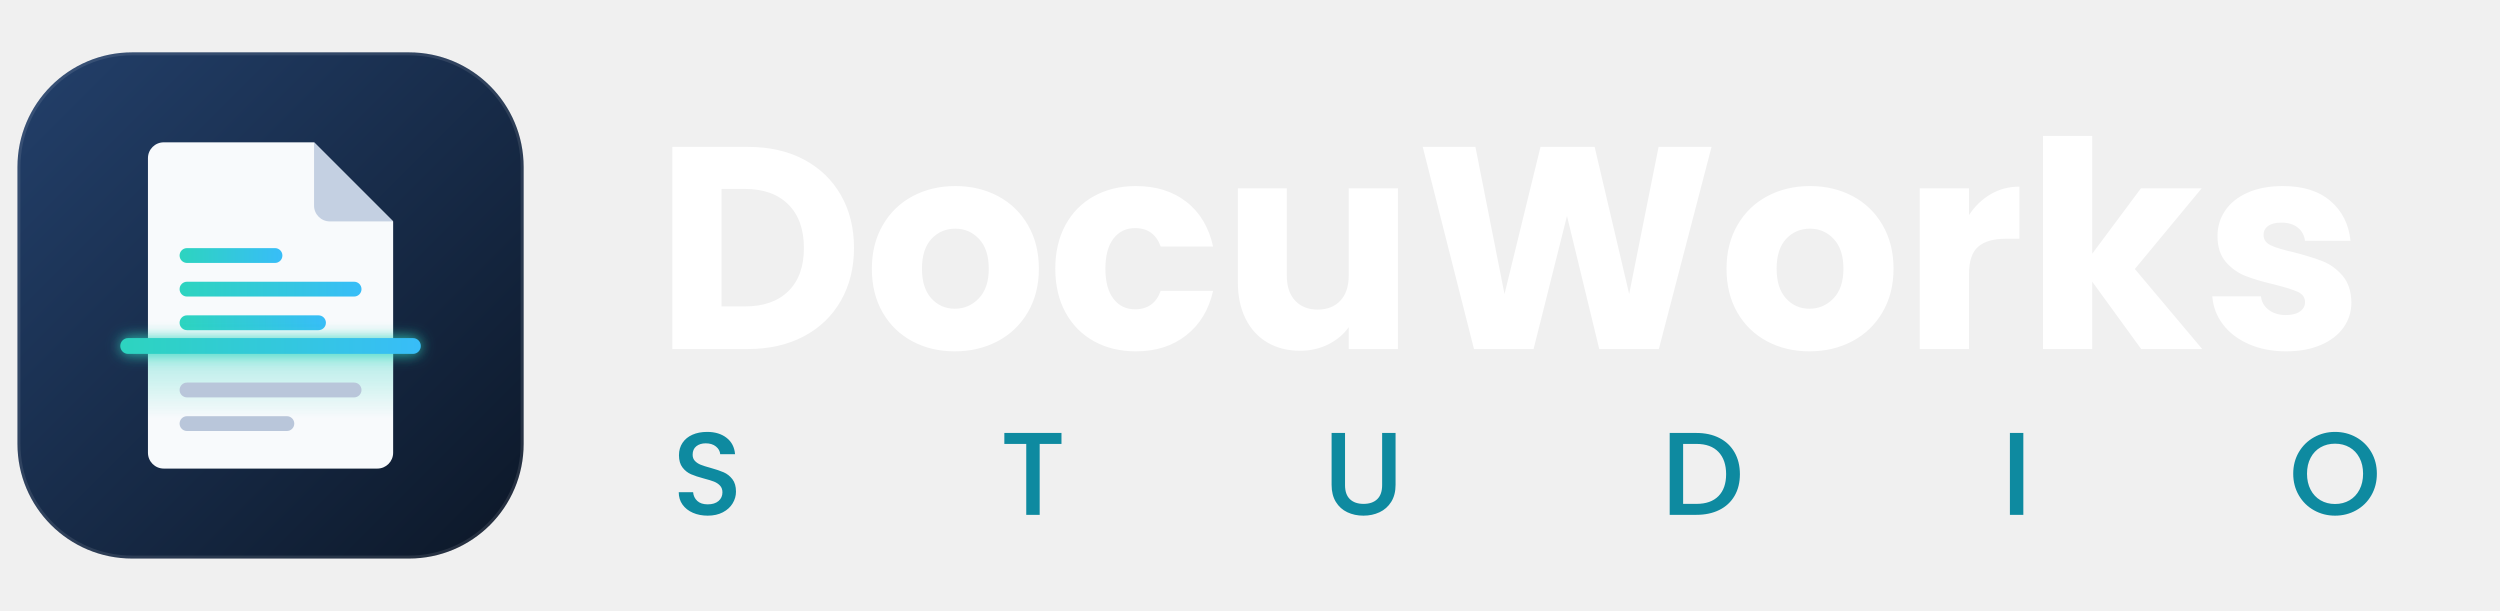
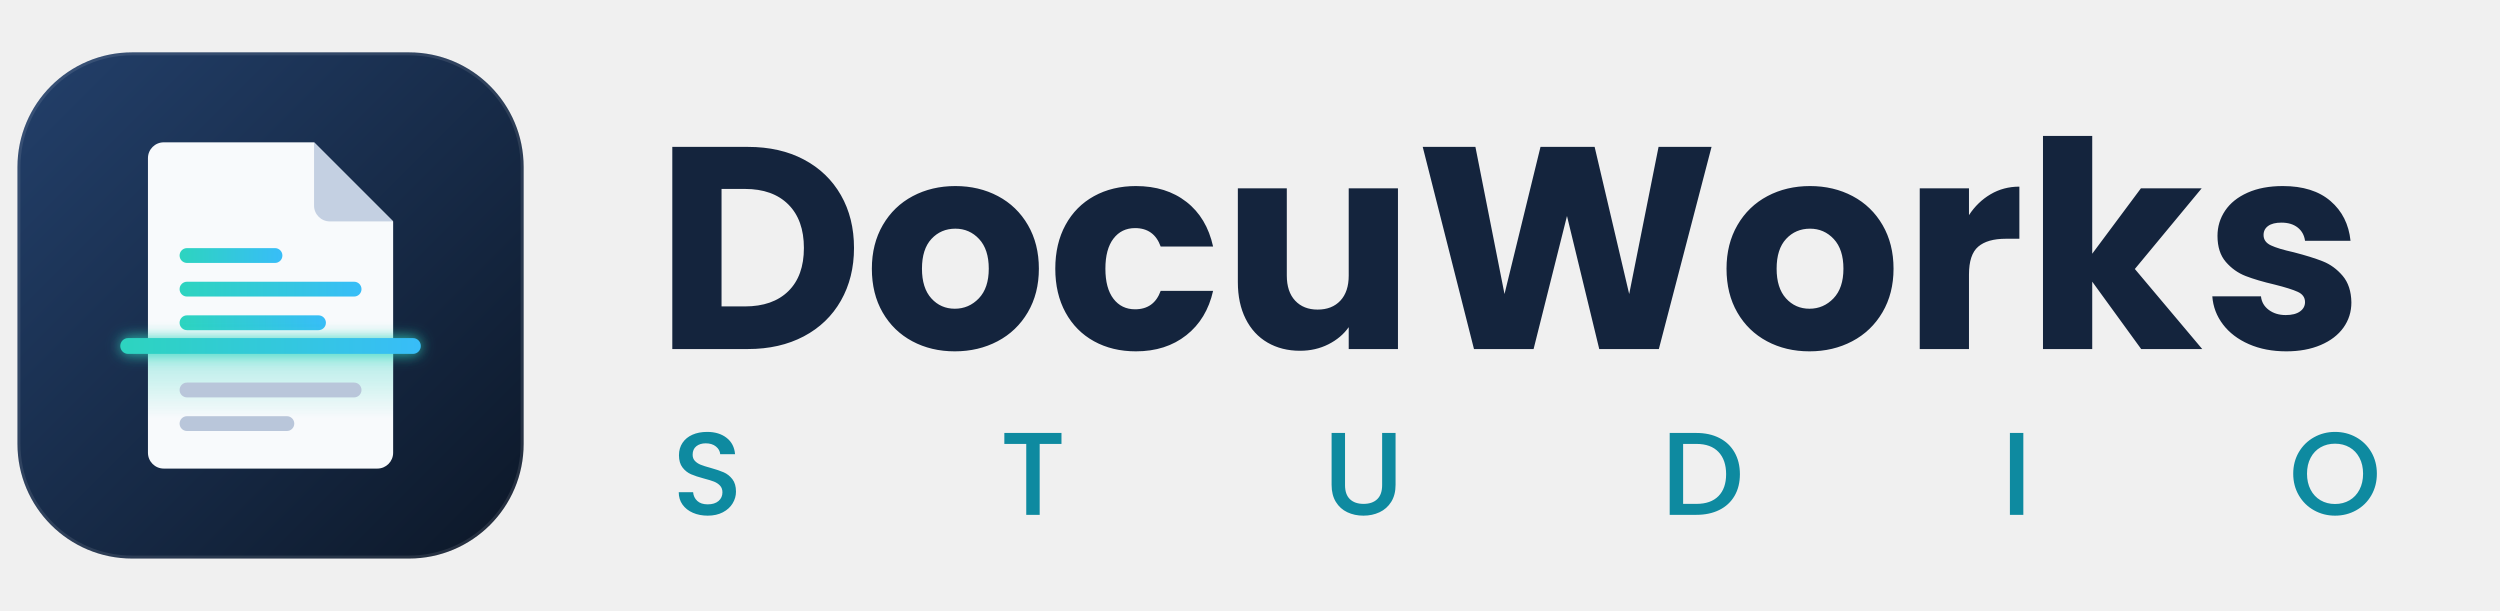
<svg xmlns="http://www.w3.org/2000/svg" viewBox="0 0 573 140" width="573" height="140" role="img" aria-label="DocuWorks Studio">
  <g transform="translate(4 12) scale(.2266)">
    <defs>
      <linearGradient id="tile" x1="0" y1="0" x2="1" y2="1">
        <stop offset="0" stop-color="#23406b" />
        <stop offset="1" stop-color="#0c1727" />
      </linearGradient>
      <linearGradient id="beam" x1="0" y1="0" x2="1" y2="0">
        <stop offset="0" stop-color="#2dd4bf" />
        <stop offset="1" stop-color="#38bdf8" />
      </linearGradient>
      <linearGradient id="cone" x1="0" y1="0" x2="0" y2="1">
        <stop offset="0" stop-color="#2dd4bf" stop-opacity=".38" />
        <stop offset="1" stop-color="#2dd4bf" stop-opacity="0" />
      </linearGradient>
      <clipPath id="sheet">
        <path d="M148 91H300L380 171V405A16 16 0 0 1 364 421H148A16 16 0 0 1 132 405V107A16 16 0 0 1 148 91Z" />
      </clipPath>
      <filter id="glow" x="-20%" y="-200%" width="140%" height="500%">
        <feGaussianBlur stdDeviation="7" />
      </filter>
    </defs>
    <rect width="512" height="512" rx="116" fill="url(#tile)" />
    <rect x="1.5" y="1.5" width="509" height="509" rx="114.5" fill="none" stroke="#fff" stroke-opacity=".10" stroke-width="3" />
    <path d="M148 91H300L380 171V405A16 16 0 0 1 364 421H148A16 16 0 0 1 132 405V107A16 16 0 0 1 148 91Z" fill="#f8fafc" />
    <path d="M300 91V155A16 16 0 0 0 316 171H380Z" fill="#c4d0e2" />
    <rect x="164" y="198" width="104" height="15" rx="7.5" fill="url(#beam)" />
    <rect x="164" y="232" width="184" height="15" rx="7.5" fill="url(#beam)" />
    <rect x="164" y="266" width="148" height="15" rx="7.5" fill="url(#beam)" />
    <g clip-path="url(#sheet)">
      <rect x="132" y="300" width="248" height="70" fill="url(#cone)" />
    </g>
    <rect x="104" y="288" width="304" height="18" rx="9" fill="#2dd4bf" opacity=".85" filter="url(#glow)" />
    <rect x="104" y="289" width="304" height="16" rx="8" fill="url(#beam)" />
    <rect x="164" y="334" width="184" height="15" rx="7.5" fill="#b9c6da" />
    <rect x="164" y="368" width="116" height="15" rx="7.5" fill="#b9c6da" />
  </g>
-   <path d="M195.738 56.834Q195.738 63.632 192.735 68.912Q189.732 74.192 184.221 77.096Q178.71 80.0 171.45 80.0H154.092V33.668H171.45Q178.776 33.668 184.254 36.572Q189.732 39.476 192.735 44.723Q195.738 49.97 195.738 56.834ZM184.254 56.834Q184.254 50.432 180.69 46.868Q177.126 43.304 170.724 43.304H165.378V70.232H170.724Q177.126 70.232 180.69 66.734Q184.254 63.236 184.254 56.834Z M199.83 61.586Q199.83 55.91 202.338 51.587Q204.846 47.264 209.202 44.954Q213.558 42.644 218.97 42.644Q224.382 42.644 228.738 44.954Q233.094 47.264 235.602 51.587Q238.11 55.91 238.11 61.586Q238.11 67.262 235.569 71.585Q233.028 75.908 228.639 78.218Q224.25 80.528 218.838 80.528Q213.426 80.528 209.103 78.218Q204.78 75.908 202.305 71.618Q199.83 67.328 199.83 61.586ZM226.626 61.586Q226.626 57.164 224.415 54.788Q222.204 52.412 218.97 52.412Q215.67 52.412 213.492 54.755Q211.314 57.098 211.314 61.586Q211.314 66.008 213.459 68.384Q215.604 70.76 218.838 70.76Q222.072 70.76 224.349 68.384Q226.626 66.008 226.626 61.586Z M260.352 42.644Q267.282 42.644 271.935 46.274Q276.588 49.904 278.04 56.504H266.028Q264.51 52.28 260.154 52.28Q257.052 52.28 255.204 54.689Q253.356 57.098 253.356 61.586Q253.356 66.074 255.204 68.483Q257.052 70.892 260.154 70.892Q264.51 70.892 266.028 66.668H278.04Q276.588 73.136 271.902 76.832Q267.216 80.528 260.352 80.528Q254.94 80.528 250.749 78.218Q246.558 75.908 244.215 71.618Q241.872 67.328 241.872 61.586Q241.872 55.844 244.215 51.554Q246.558 47.264 250.749 44.954Q254.94 42.644 260.352 42.644Z M320.412 43.172V80.0H309.126V74.984Q307.41 77.426 304.473 78.911Q301.536 80.396 297.972 80.396Q293.748 80.396 290.514 78.515Q287.28 76.634 285.498 73.07Q283.716 69.506 283.716 64.688V43.172H294.936V63.17Q294.936 66.866 296.85 68.912Q298.764 70.958 301.998 70.958Q305.298 70.958 307.212 68.912Q309.126 66.866 309.126 63.17V43.172Z M392.286 33.668 380.208 80.0H366.546L359.154 49.508L351.498 80.0H337.836L326.088 33.668H338.166L344.832 67.394L353.082 33.668H365.49L373.41 67.394L380.142 33.668Z M395.718 61.586Q395.718 55.91 398.226 51.587Q400.734 47.264 405.09 44.954Q409.446 42.644 414.858 42.644Q420.27 42.644 424.626 44.954Q428.982 47.264 431.49 51.587Q433.998 55.91 433.998 61.586Q433.998 67.262 431.457 71.585Q428.916 75.908 424.527 78.218Q420.138 80.528 414.726 80.528Q409.314 80.528 404.991 78.218Q400.668 75.908 398.193 71.618Q395.718 67.328 395.718 61.586ZM422.514 61.586Q422.514 57.164 420.303 54.788Q418.092 52.412 414.858 52.412Q411.558 52.412 409.38 54.755Q407.202 57.098 407.202 61.586Q407.202 66.008 409.347 68.384Q411.492 70.76 414.726 70.76Q417.96 70.76 420.237 68.384Q422.514 66.008 422.514 61.586Z M462.84 42.776V54.722H459.738Q455.514 54.722 453.402 56.537Q451.29 58.352 451.29 62.906V80.0H440.004V43.172H451.29V49.31Q453.27 46.274 456.24 44.525Q459.21 42.776 462.84 42.776Z M490.758 80.0 479.538 64.556V80.0H468.252V31.16H479.538V58.154L490.692 43.172H504.618L489.306 61.652L504.75 80.0Z M507.06 67.922H518.214Q518.412 69.836 519.996 71.024Q521.58 72.212 523.89 72.212Q526.002 72.212 527.157 71.387Q528.312 70.562 528.312 69.242Q528.312 67.658 526.662 66.899Q525.012 66.14 521.316 65.216Q517.356 64.292 514.716 63.269Q512.076 62.246 510.162 60.035Q508.248 57.824 508.248 54.062Q508.248 50.894 509.997 48.287Q511.746 45.68 515.145 44.162Q518.544 42.644 523.23 42.644Q530.16 42.644 534.153 46.076Q538.146 49.508 538.74 55.184H528.312Q528.048 53.27 526.629 52.148Q525.21 51.026 522.9 51.026Q520.92 51.026 519.864 51.785Q518.808 52.544 518.808 53.864Q518.808 55.448 520.491 56.24Q522.174 57.032 525.738 57.824Q529.83 58.88 532.404 59.903Q534.978 60.926 536.925 63.203Q538.872 65.48 538.938 69.308Q538.938 72.542 537.123 75.083Q535.308 77.624 531.909 79.076Q528.51 80.528 524.022 80.528Q519.204 80.528 515.442 78.878Q511.68 77.228 509.502 74.357Q507.324 71.486 507.06 67.922Z" fill="#ffffff" />
+   <path d="M195.738 56.834Q195.738 63.632 192.735 68.912Q189.732 74.192 184.221 77.096Q178.71 80.0 171.45 80.0H154.092V33.668H171.45Q178.776 33.668 184.254 36.572Q189.732 39.476 192.735 44.723Q195.738 49.97 195.738 56.834ZM184.254 56.834Q184.254 50.432 180.69 46.868Q177.126 43.304 170.724 43.304H165.378V70.232H170.724Q177.126 70.232 180.69 66.734Q184.254 63.236 184.254 56.834Z M199.83 61.586Q199.83 55.91 202.338 51.587Q204.846 47.264 209.202 44.954Q213.558 42.644 218.97 42.644Q224.382 42.644 228.738 44.954Q233.094 47.264 235.602 51.587Q238.11 55.91 238.11 61.586Q238.11 67.262 235.569 71.585Q233.028 75.908 228.639 78.218Q224.25 80.528 218.838 80.528Q213.426 80.528 209.103 78.218Q204.78 75.908 202.305 71.618Q199.83 67.328 199.83 61.586ZM226.626 61.586Q226.626 57.164 224.415 54.788Q222.204 52.412 218.97 52.412Q215.67 52.412 213.492 54.755Q211.314 57.098 211.314 61.586Q211.314 66.008 213.459 68.384Q215.604 70.76 218.838 70.76Q222.072 70.76 224.349 68.384Q226.626 66.008 226.626 61.586Z M260.352 42.644Q267.282 42.644 271.935 46.274Q276.588 49.904 278.04 56.504H266.028Q264.51 52.28 260.154 52.28Q257.052 52.28 255.204 54.689Q253.356 57.098 253.356 61.586Q253.356 66.074 255.204 68.483Q257.052 70.892 260.154 70.892Q264.51 70.892 266.028 66.668H278.04Q276.588 73.136 271.902 76.832Q267.216 80.528 260.352 80.528Q254.94 80.528 250.749 78.218Q246.558 75.908 244.215 71.618Q241.872 67.328 241.872 61.586Q241.872 55.844 244.215 51.554Q246.558 47.264 250.749 44.954Q254.94 42.644 260.352 42.644Z M320.412 43.172V80.0H309.126V74.984Q307.41 77.426 304.473 78.911Q301.536 80.396 297.972 80.396Q293.748 80.396 290.514 78.515Q287.28 76.634 285.498 73.07Q283.716 69.506 283.716 64.688V43.172H294.936V63.17Q294.936 66.866 296.85 68.912Q298.764 70.958 301.998 70.958Q305.298 70.958 307.212 68.912Q309.126 66.866 309.126 63.17V43.172Z M392.286 33.668 380.208 80.0H366.546L359.154 49.508L351.498 80.0H337.836L326.088 33.668H338.166L344.832 67.394L353.082 33.668H365.49L373.41 67.394L380.142 33.668Z M395.718 61.586Q395.718 55.91 398.226 51.587Q400.734 47.264 405.09 44.954Q409.446 42.644 414.858 42.644Q420.27 42.644 424.626 44.954Q428.982 47.264 431.49 51.587Q433.998 55.91 433.998 61.586Q433.998 67.262 431.457 71.585Q428.916 75.908 424.527 78.218Q420.138 80.528 414.726 80.528Q409.314 80.528 404.991 78.218Q400.668 75.908 398.193 71.618Q395.718 67.328 395.718 61.586ZM422.514 61.586Q422.514 57.164 420.303 54.788Q418.092 52.412 414.858 52.412Q411.558 52.412 409.38 54.755Q407.202 57.098 407.202 61.586Q407.202 66.008 409.347 68.384Q411.492 70.76 414.726 70.76Q417.96 70.76 420.237 68.384Q422.514 66.008 422.514 61.586Z M462.84 42.776V54.722H459.738Q455.514 54.722 453.402 56.537Q451.29 58.352 451.29 62.906V80.0H440.004V43.172H451.29V49.31Q453.27 46.274 456.24 44.525Q459.21 42.776 462.84 42.776Z M490.758 80.0 479.538 64.556V80.0H468.252V31.16H479.538V58.154L490.692 43.172H504.618L489.306 61.652L504.75 80.0Z M507.06 67.922H518.214Q518.412 69.836 519.996 71.024Q521.58 72.212 523.89 72.212Q526.002 72.212 527.157 71.387Q528.312 70.562 528.312 69.242Q528.312 67.658 526.662 66.899Q525.012 66.14 521.316 65.216Q517.356 64.292 514.716 63.269Q512.076 62.246 510.162 60.035Q508.248 57.824 508.248 54.062Q508.248 50.894 509.997 48.287Q511.746 45.68 515.145 44.162Q518.544 42.644 523.23 42.644Q530.16 42.644 534.153 46.076Q538.146 49.508 538.74 55.184H528.312Q528.048 53.27 526.629 52.148Q525.21 51.026 522.9 51.026Q520.92 51.026 519.864 51.785Q518.808 52.544 518.808 53.864Q518.808 55.448 520.491 56.24Q522.174 57.032 525.738 57.824Q529.83 58.88 532.404 59.903Q534.978 60.926 536.925 63.203Q538.872 65.48 538.938 69.308Q538.938 72.542 537.123 75.083Q535.308 77.624 531.909 79.076Q528.51 80.528 524.022 80.528Q519.204 80.528 515.442 78.878Q511.68 77.228 509.502 74.357Q507.324 71.486 507.06 67.922Z" fill="#14243d" />
  <path d="M155.566 112.816H158.86Q158.968 114.031 159.819 114.814Q160.669 115.597 162.208 115.597Q163.801 115.597 164.692 114.827Q165.583 114.058 165.583 112.843Q165.583 111.898 165.029 111.304Q164.476 110.71 163.653 110.386Q162.829 110.062 161.371 109.684Q159.535 109.198 158.387 108.698Q157.24 108.199 156.43 107.146Q155.62 106.093 155.62 104.338Q155.62 102.718 156.43 101.503Q157.24 100.288 158.698 99.64Q160.156 98.992 162.073 98.992Q164.8 98.992 166.541 100.356Q168.283 101.719 168.472 104.095H165.07Q164.989 103.069 164.098 102.34Q163.207 101.611 161.749 101.611Q160.426 101.611 159.589 102.286Q158.752 102.961 158.752 104.23Q158.752 105.094 159.279 105.647Q159.805 106.201 160.615 106.525Q161.425 106.849 162.829 107.227Q164.692 107.74 165.867 108.253Q167.041 108.766 167.864 109.833Q168.688 110.899 168.688 112.681Q168.688 114.112 167.918 115.381Q167.149 116.65 165.678 117.419Q164.206 118.189 162.208 118.189Q160.318 118.189 158.806 117.528Q157.294 116.866 156.43 115.651Q155.566 114.436 155.566 112.816Z M243.29 99.235V101.746H238.295V118.0H235.217V101.746H230.195V99.235Z M308.28 99.235V111.196Q308.28 113.329 309.401 114.409Q310.521 115.489 312.519 115.489Q314.544 115.489 315.665 114.409Q316.785 113.329 316.785 111.196V99.235H319.863V111.142Q319.863 113.437 318.864 115.03Q317.865 116.623 316.191 117.406Q314.517 118.189 312.492 118.189Q310.467 118.189 308.807 117.406Q307.146 116.623 306.174 115.03Q305.202 113.437 305.202 111.142V99.235Z M398.786 108.685Q398.786 111.547 397.557 113.653Q396.329 115.759 394.074 116.88Q391.82 118.0 388.823 118.0H382.694V99.235H388.823Q391.82 99.235 394.074 100.382Q396.329 101.53 397.557 103.677Q398.786 105.823 398.786 108.685ZM395.627 108.685Q395.627 105.418 393.872 103.582Q392.117 101.746 388.823 101.746H385.772V115.489H388.823Q392.117 115.489 393.872 113.707Q395.627 111.925 395.627 108.685Z M463.749 99.235V118.0H460.671V99.235Z M525.607 108.577Q525.607 105.823 526.889 103.636Q528.172 101.449 530.373 100.221Q532.573 98.992 535.192 98.992Q537.838 98.992 540.039 100.221Q542.239 101.449 543.508 103.636Q544.777 105.823 544.777 108.577Q544.777 111.331 543.508 113.531Q542.239 115.732 540.039 116.96Q537.838 118.189 535.192 118.189Q532.573 118.189 530.373 116.96Q528.172 115.732 526.889 113.531Q525.607 111.331 525.607 108.577ZM541.618 108.577Q541.618 106.498 540.794 104.932Q539.971 103.366 538.513 102.529Q537.055 101.692 535.192 101.692Q533.329 101.692 531.871 102.529Q530.413 103.366 529.59 104.932Q528.766 106.498 528.766 108.577Q528.766 110.656 529.59 112.236Q530.413 113.815 531.871 114.666Q533.329 115.516 535.192 115.516Q537.055 115.516 538.513 114.666Q539.971 113.815 540.794 112.236Q541.618 110.656 541.618 108.577Z" fill="#0e8aa0" />
</svg>
